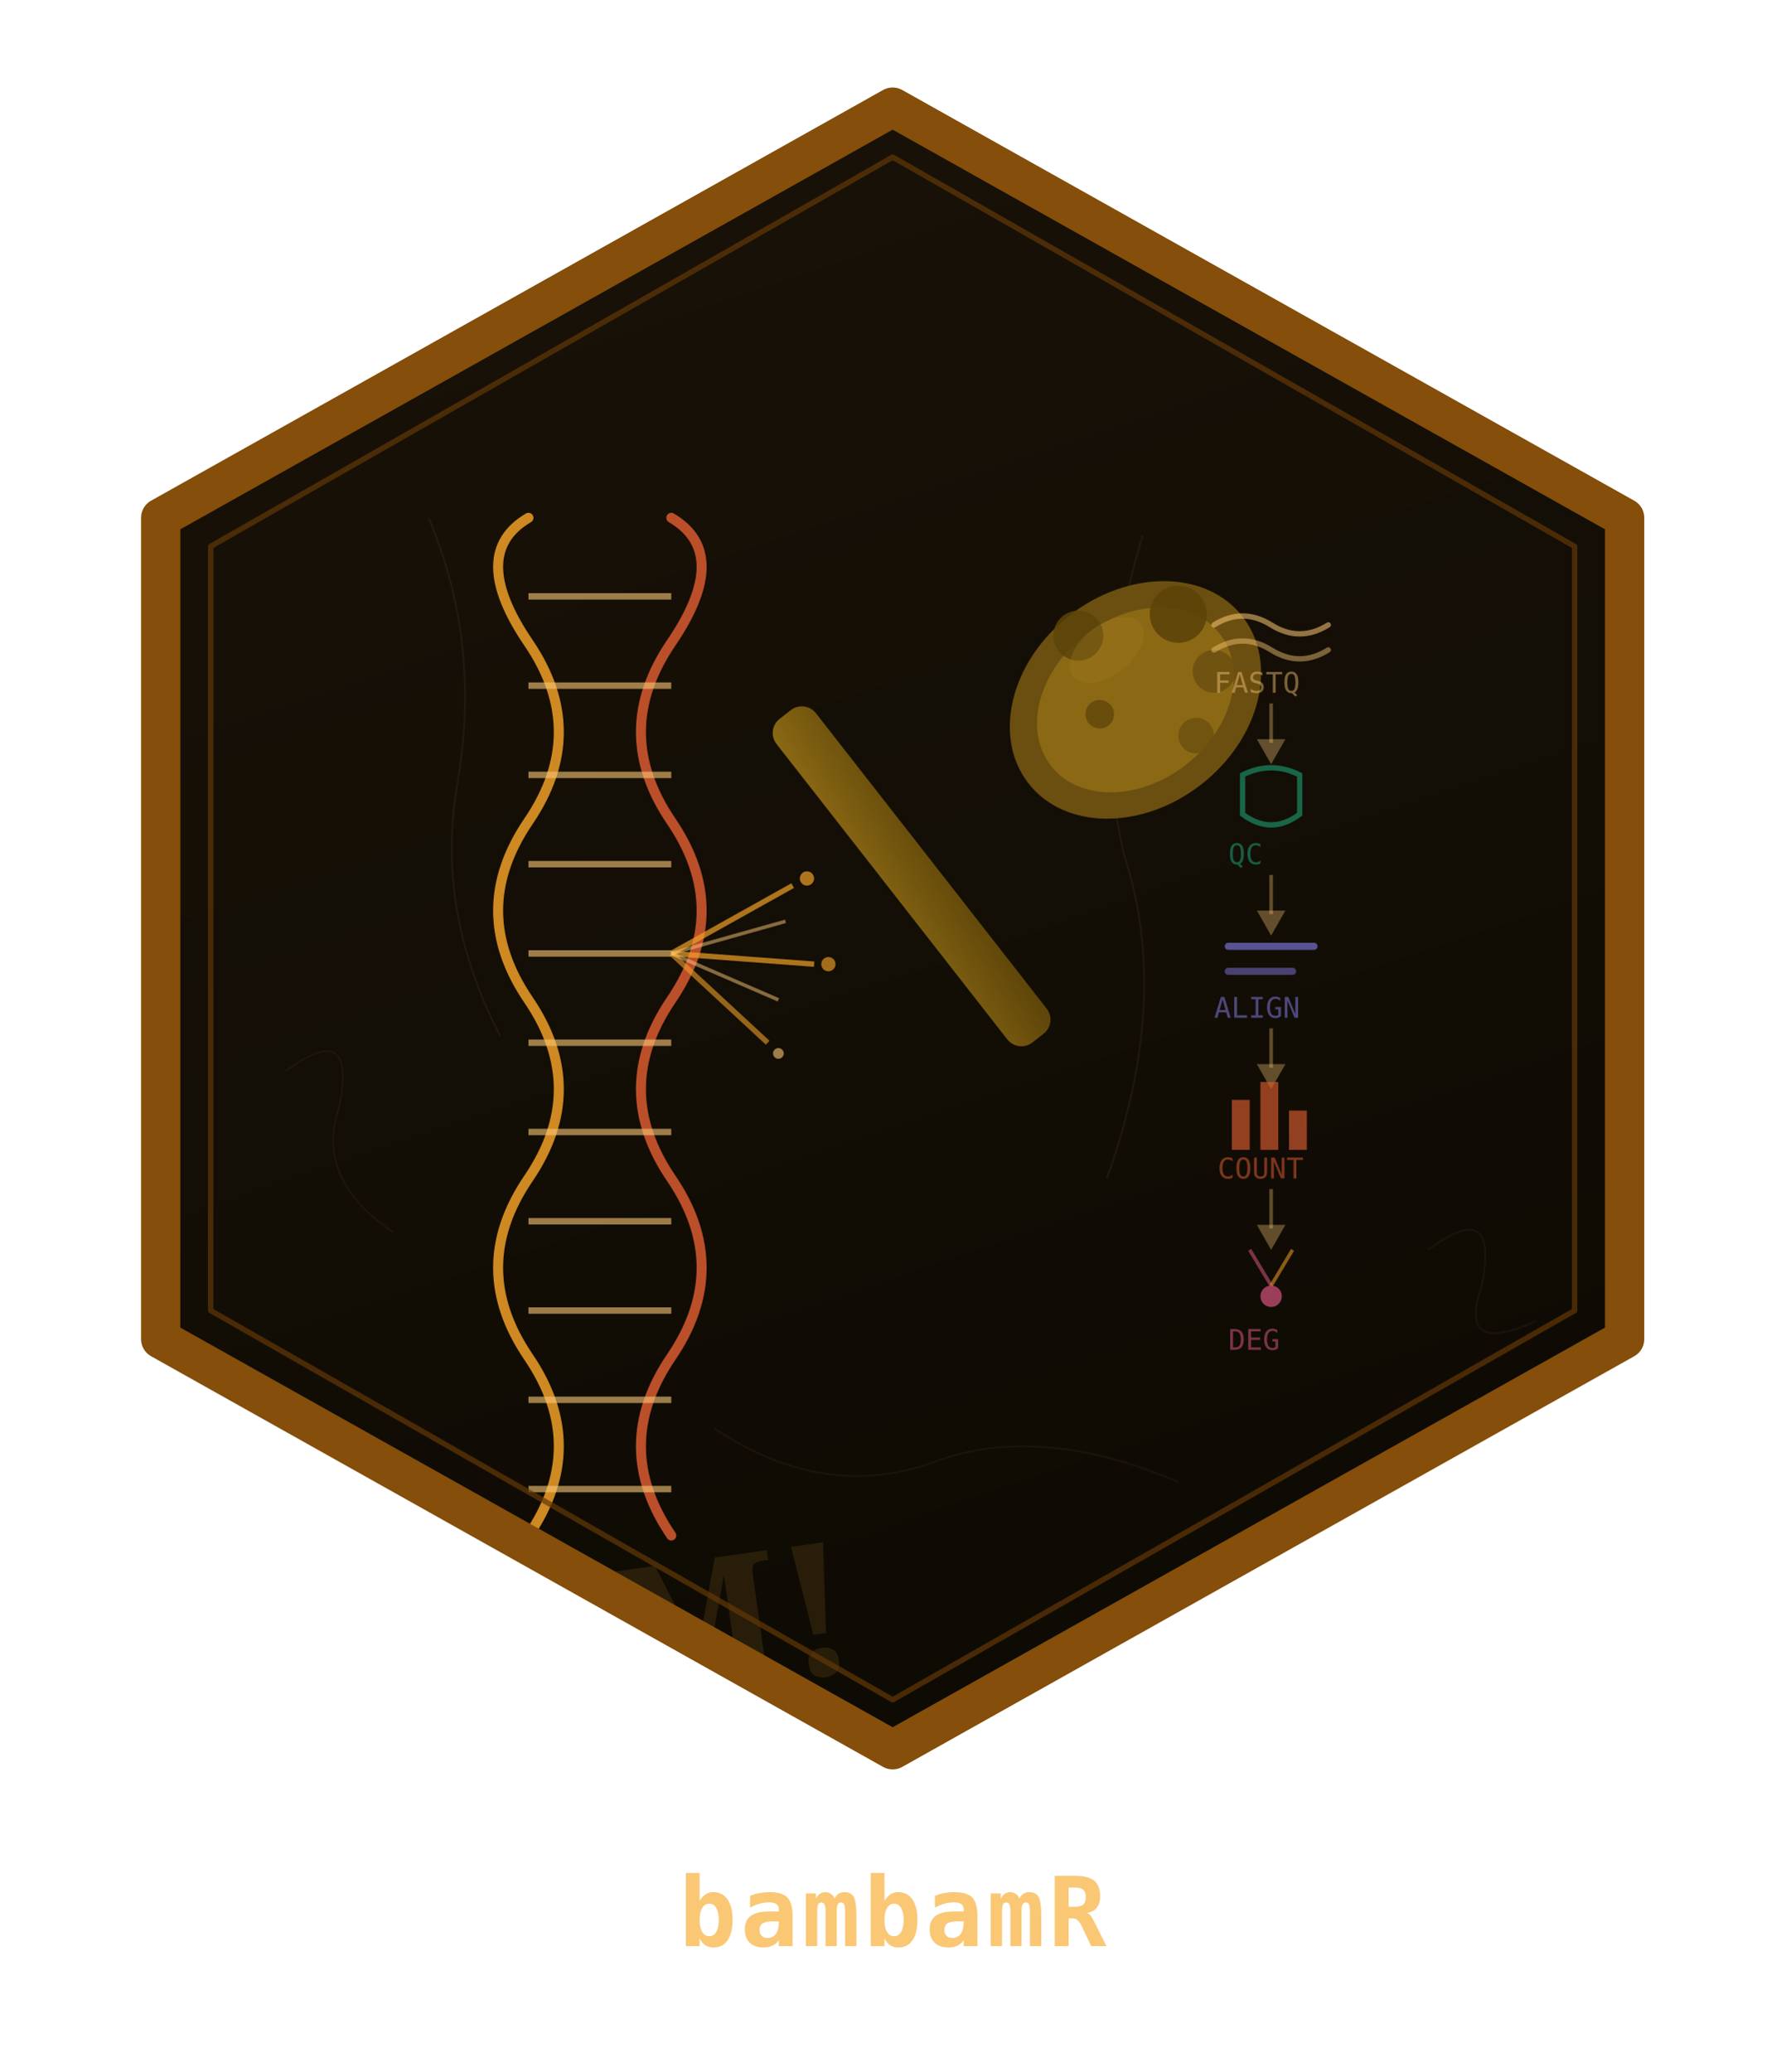
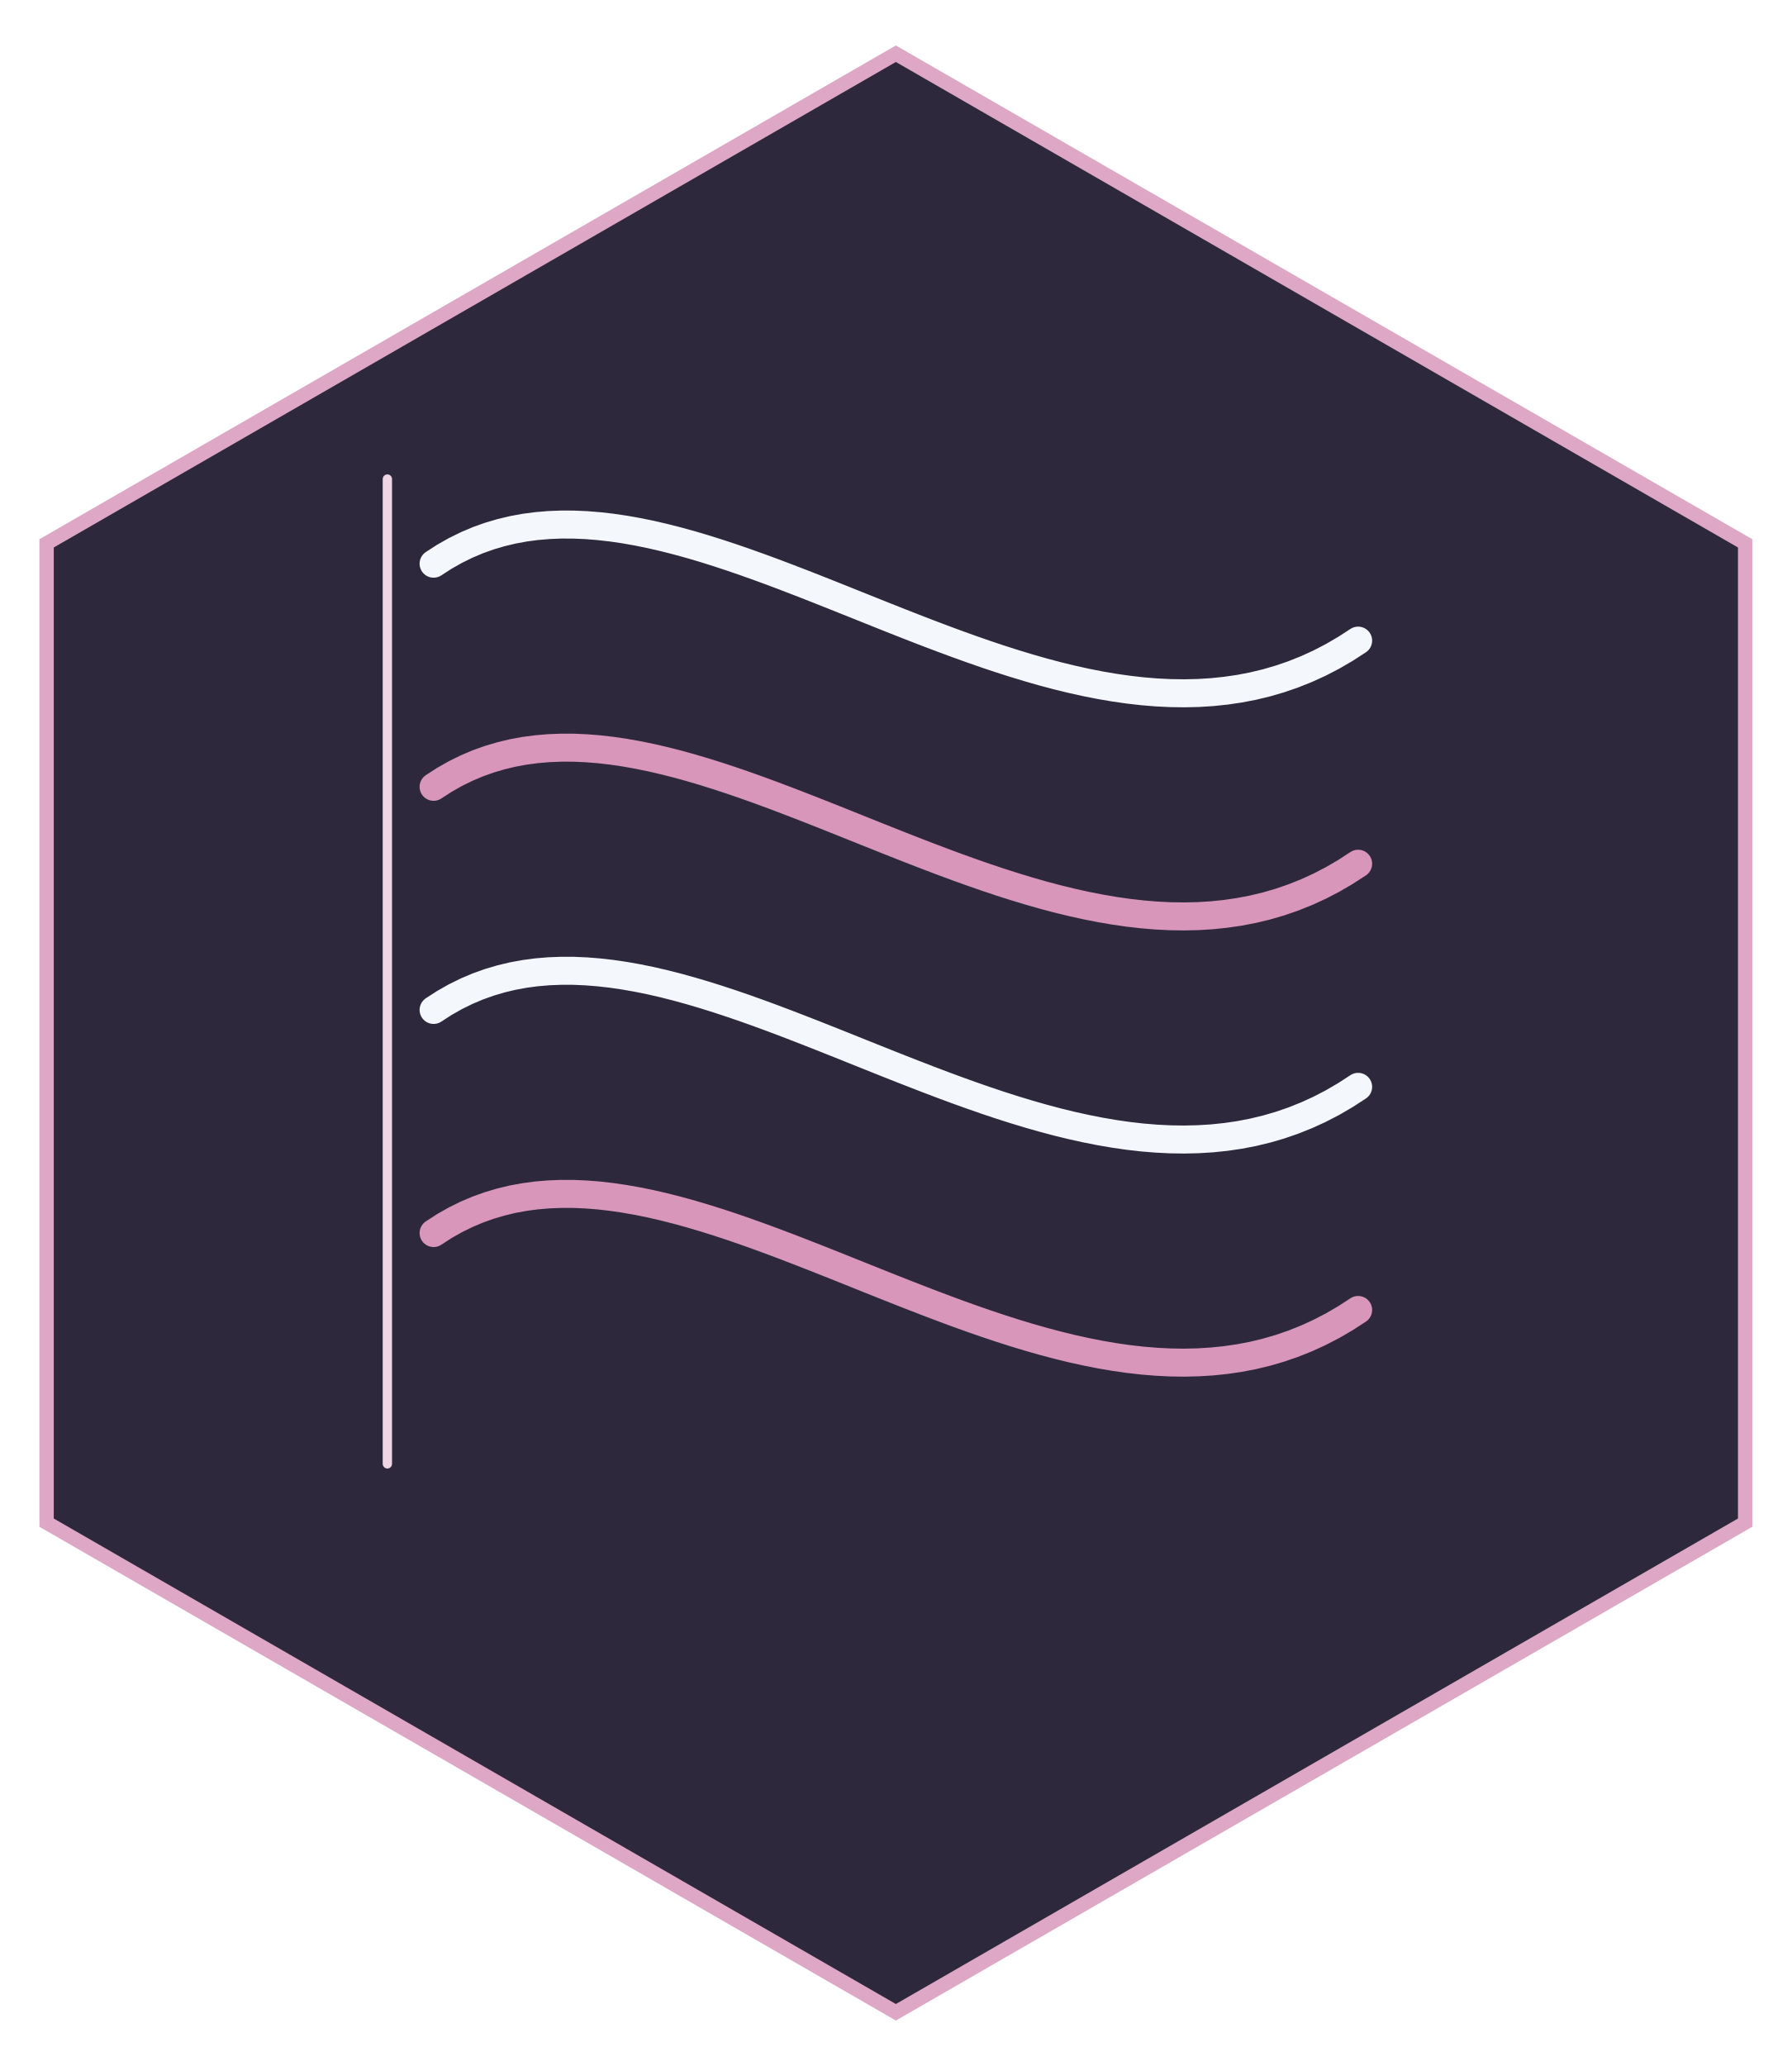
- <svg xmlns="http://www.w3.org/2000/svg" width="500" height="580" viewBox="0 0 500 580">
-   <defs>
-     <linearGradient id="bgbam" x1="0" y1="0" x2="0.3" y2="1">
-       <stop offset="0%" stop-color="#1a1208" />
-       <stop offset="100%" stop-color="#0e0b04" />
-     </linearGradient>
-     <linearGradient id="club-g" x1="0" y1="0" x2="1" y2="1">
-       <stop offset="0%" stop-color="#8B6914" />
-       <stop offset="100%" stop-color="#5C4409" />
-     </linearGradient>
-     <clipPath id="hexbam">
-       <polygon points="250,30 455,145 455,375 250,490 45,375 45,145" />
-     </clipPath>
-   </defs>
-   <polygon points="250,30 455,145 455,375 250,490 45,375 45,145" fill="url(#bgbam)" />
-   <g clip-path="url(#hexbam)">
-     <path d="M120,145 Q135,180 128,220 Q122,255 140,290" fill="none" stroke="#FAC775" stroke-width="0.5" opacity="0.06" />
-     <path d="M320,150 Q305,200 315,240 Q328,280 310,330" fill="none" stroke="#FAC775" stroke-width="0.5" opacity="0.06" />
-     <path d="M200,400 Q230,420 260,410 Q290,398 330,415" fill="none" stroke="#FAC775" stroke-width="0.5" opacity="0.05" />
-     <path d="M80,300 Q100,285 95,310 Q88,330 110,345" fill="none" stroke="#FAC775" stroke-width="0.5" opacity="0.05" />
-     <path d="M400,350 Q420,335 415,360 Q408,380 430,370" fill="none" stroke="#FAC775" stroke-width="0.5" opacity="0.05" />
-     <path d="M148,430 Q165,405 148,380 Q131,355 148,330 Q165,305 148,280 Q131,255 148,230 Q165,205 148,180 Q131,155 148,145" fill="none" stroke="#EF9F27" stroke-width="2.8" opacity="0.85" stroke-linecap="round" />
-     <path d="M188,430 Q171,405 188,380 Q205,355 188,330 Q171,305 188,280 Q205,255 188,230 Q171,205 188,180 Q205,155 188,145" fill="none" stroke="#D85A30" stroke-width="2.8" opacity="0.85" stroke-linecap="round" />
-     <line x1="148" y1="417" x2="188" y2="417" stroke="#FAC775" stroke-width="1.8" opacity="0.6" />
-     <line x1="148" y1="392" x2="188" y2="392" stroke="#FAC775" stroke-width="1.8" opacity="0.6" />
-     <line x1="148" y1="367" x2="188" y2="367" stroke="#FAC775" stroke-width="1.8" opacity="0.6" />
-     <line x1="148" y1="342" x2="188" y2="342" stroke="#FAC775" stroke-width="1.8" opacity="0.6" />
-     <line x1="148" y1="317" x2="188" y2="317" stroke="#FAC775" stroke-width="1.8" opacity="0.6" />
-     <line x1="148" y1="292" x2="188" y2="292" stroke="#FAC775" stroke-width="1.8" opacity="0.6" />
-     <line x1="148" y1="267" x2="188" y2="267" stroke="#FAC775" stroke-width="1.8" opacity="0.6" />
-     <line x1="148" y1="242" x2="188" y2="242" stroke="#FAC775" stroke-width="1.8" opacity="0.6" />
-     <line x1="148" y1="217" x2="188" y2="217" stroke="#FAC775" stroke-width="1.8" opacity="0.6" />
-     <line x1="148" y1="192" x2="188" y2="192" stroke="#FAC775" stroke-width="1.8" opacity="0.6" />
-     <line x1="148" y1="167" x2="188" y2="167" stroke="#FAC775" stroke-width="1.8" opacity="0.6" />
-     <line x1="188" y1="267" x2="222" y2="248" stroke="#EF9F27" stroke-width="1.5" opacity="0.7" />
-     <line x1="188" y1="267" x2="228" y2="270" stroke="#EF9F27" stroke-width="1.5" opacity="0.7" />
-     <line x1="188" y1="267" x2="215" y2="292" stroke="#EF9F27" stroke-width="1.5" opacity="0.6" />
-     <line x1="188" y1="267" x2="220" y2="258" stroke="#FAC775" stroke-width="1" opacity="0.5" />
-     <line x1="188" y1="267" x2="218" y2="280" stroke="#FAC775" stroke-width="1" opacity="0.5" />
-     <circle cx="226" cy="246" r="2" fill="#EF9F27" opacity="0.7" />
-     <circle cx="232" cy="270" r="2" fill="#EF9F27" opacity="0.65" />
-     <circle cx="218" cy="295" r="1.5" fill="#FAC775" opacity="0.6" />
-     <rect x="248" y="188" width="14" height="115" rx="5" fill="url(#club-g)" transform="rotate(-38 255 245)" />
-     <ellipse cx="318" cy="196" rx="38" ry="30" fill="#6B4F10" transform="rotate(-38 318 196)" />
-     <ellipse cx="318" cy="196" rx="30" ry="23" fill="#8B6914" transform="rotate(-38 318 196)" />
-     <circle cx="330" cy="172" r="8" fill="#5C4409" opacity="0.9" />
-     <circle cx="340" cy="188" r="6" fill="#6B4F10" opacity="0.85" />
-     <circle cx="302" cy="178" r="7" fill="#5C4409" opacity="0.85" />
-     <circle cx="335" cy="206" r="5" fill="#6B4F10" opacity="0.8" />
-     <circle cx="308" cy="200" r="4" fill="#5C4409" opacity="0.75" />
-     <ellipse cx="310" cy="182" rx="12" ry="7" fill="#A07820" opacity="0.3" transform="rotate(-38 310 182)" />
-     <path d="M340,175 Q348,170 356,175 Q364,180 372,175" fill="none" stroke="#FAC775" stroke-width="1.5" opacity="0.55" stroke-linecap="round" />
-     <path d="M340,182 Q348,177 356,182 Q364,187 372,182" fill="none" stroke="#FAC775" stroke-width="1.5" opacity="0.45" stroke-linecap="round" />
-     <text font-family="monospace" font-size="8" fill="#FAC775" opacity="0.45" x="340" y="194">FASTQ</text>
-     <line x1="356" y1="197" x2="356" y2="208" stroke="#FAC775" stroke-width="1" opacity="0.35" />
-     <polygon points="352,207 356,214 360,207" fill="#FAC775" opacity="0.35" />
-     <path d="M348,217 Q356,213 364,217 L364,228 Q356,234 348,228 Z" fill="none" stroke="#1D9E75" stroke-width="1.5" opacity="0.6" />
-     <text font-family="monospace" font-size="8" fill="#1D9E75" opacity="0.55" x="344" y="242">QC</text>
-     <line x1="356" y1="245" x2="356" y2="256" stroke="#FAC775" stroke-width="1" opacity="0.35" />
-     <polygon points="352,255 356,262 360,255" fill="#FAC775" opacity="0.35" />
-     <line x1="344" y1="265" x2="368" y2="265" stroke="#7F77DD" stroke-width="2" opacity="0.65" stroke-linecap="round" />
-     <line x1="344" y1="272" x2="362" y2="272" stroke="#7F77DD" stroke-width="2" opacity="0.5" stroke-linecap="round" />
-     <text font-family="monospace" font-size="8" fill="#7F77DD" opacity="0.55" x="340" y="285">ALIGN</text>
-     <line x1="356" y1="288" x2="356" y2="299" stroke="#FAC775" stroke-width="1" opacity="0.35" />
-     <polygon points="352,298 356,305 360,298" fill="#FAC775" opacity="0.35" />
-     <rect x="345" y="308" width="5" height="14" fill="#D85A30" opacity="0.65" />
-     <rect x="353" y="303" width="5" height="19" fill="#D85A30" opacity="0.65" />
-     <rect x="361" y="311" width="5" height="11" fill="#D85A30" opacity="0.65" />
-     <text font-family="monospace" font-size="8" fill="#D85A30" opacity="0.55" x="341" y="330">COUNT</text>
-     <line x1="356" y1="333" x2="356" y2="344" stroke="#FAC775" stroke-width="1" opacity="0.35" />
-     <polygon points="352,343 356,350 360,343" fill="#FAC775" opacity="0.35" />
-     <circle cx="356" cy="363" r="3" fill="#D4537E" opacity="0.7" />
-     <line x1="356" y1="360" x2="350" y2="350" stroke="#D4537E" stroke-width="1" opacity="0.55" />
-     <line x1="356" y1="360" x2="362" y2="350" stroke="#EF9F27" stroke-width="1" opacity="0.55" />
-     <text font-family="monospace" font-size="8" fill="#D4537E" opacity="0.55" x="344" y="378">DEG</text>
-     <text font-family="Georgia, serif" font-weight="700" font-size="52" fill="#EF9F27" text-anchor="middle" x="168" y="478" opacity="0.12" transform="rotate(-8 168 460)">BAM!</text>
-   </g>
-   <polygon points="250,30 455,145 455,375 250,490 45,375 45,145" fill="none" stroke="#854F0B" stroke-width="11" stroke-linejoin="round" />
-   <polygon points="250,44 441,153 441,367 250,476 59,367 59,153" fill="none" stroke="#633806" stroke-width="1.5" stroke-linejoin="round" opacity="0.7" />
-   <text font-family="monospace" font-weight="700" font-size="27" fill="#FAC775" text-anchor="middle" x="250" y="545" letter-spacing="1">bambamR</text>
+ <svg xmlns="http://www.w3.org/2000/svg" width="432" height="498" viewBox="0 0 432 498">
+   <path fill-rule="nonzero" fill="rgb(100%, 100%, 100%)" fill-opacity="1" d="M 216 4.98 L 427.68 126.988 L 427.68 371.012 L 216 493.02 L 4.32 371.012 L 4.32 126.988 Z M 216 4.98 " />
+   <path fill-rule="nonzero" fill="rgb(86.667%, 65.49%, 77.255%)" fill-opacity="1" d="M 216 10.957 L 422.496 129.977 L 422.496 368.023 L 216 487.043 L 9.504 368.023 L 9.504 129.977 Z M 216 10.957 " />
+   <path fill-rule="nonzero" fill="rgb(18.039%, 15.686%, 23.922%)" fill-opacity="1" d="M 216 14.941 L 419.039 131.969 L 419.039 366.031 L 216 483.059 L 12.961 366.031 L 12.961 131.969 Z M 216 14.941 " />
+   <path fill="none" stroke-width="6.75" stroke-linecap="round" stroke-linejoin="round" stroke="rgb(84.314%, 58.824%, 72.941%)" stroke-opacity="1" stroke-miterlimit="10" d="M 104.543 297.219 L 107.148 295.535 L 109.797 294.035 L 112.484 292.711 L 115.207 291.559 L 117.973 290.57 L 120.773 289.738 L 123.609 289.062 L 126.48 288.535 L 129.387 288.148 L 132.324 287.902 L 135.297 287.785 L 138.297 287.793 L 141.332 287.922 L 144.391 288.164 L 147.48 288.52 L 150.594 288.977 L 153.734 289.531 L 156.902 290.176 L 160.09 290.91 L 163.305 291.727 L 166.539 292.617 L 169.793 293.582 L 173.07 294.605 L 176.363 295.691 L 179.672 296.832 L 183 298.02 L 186.344 299.25 L 189.703 300.516 L 193.074 301.816 L 196.461 303.141 L 199.855 304.484 L 203.266 305.844 L 206.68 307.215 L 210.105 308.586 L 213.539 309.957 L 216.977 311.32 L 220.422 312.668 L 223.871 314 L 227.324 315.309 L 230.777 316.586 L 234.234 317.828 L 237.691 319.031 L 241.145 320.184 L 244.602 321.289 L 248.051 322.336 L 251.5 323.316 L 254.945 324.23 L 258.383 325.074 L 261.812 325.832 L 265.238 326.508 L 268.652 327.094 L 272.055 327.582 L 275.449 327.969 L 278.832 328.246 L 282.203 328.414 L 285.559 328.461 L 288.898 328.383 L 292.223 328.176 L 295.531 327.836 L 298.82 327.355 L 302.09 326.727 L 305.344 325.945 L 308.574 325.008 L 311.781 323.906 L 314.965 322.637 L 318.125 321.191 L 321.262 319.57 L 324.371 317.762 L 327.457 315.762 " />
+   <path fill="none" stroke-width="6.75" stroke-linecap="round" stroke-linejoin="round" stroke="rgb(95.686%, 97.255%, 98.824%)" stroke-opacity="1" stroke-miterlimit="10" d="M 104.543 243.438 L 107.148 241.754 L 109.797 240.254 L 112.484 238.93 L 115.207 237.777 L 117.973 236.789 L 120.773 235.957 L 123.609 235.281 L 126.48 234.754 L 129.387 234.367 L 132.324 234.121 L 135.297 234.004 L 138.297 234.012 L 141.332 234.141 L 144.391 234.387 L 147.48 234.738 L 150.594 235.195 L 153.734 235.75 L 156.902 236.395 L 160.09 237.129 L 163.305 237.945 L 166.539 238.84 L 169.793 239.801 L 173.07 240.828 L 176.363 241.914 L 179.672 243.051 L 183 244.238 L 186.344 245.469 L 189.703 246.738 L 193.074 248.035 L 196.461 249.359 L 199.855 250.703 L 203.266 252.062 L 206.68 253.434 L 210.105 254.805 L 213.539 256.176 L 216.977 257.539 L 220.422 258.887 L 223.871 260.219 L 227.324 261.527 L 230.777 262.805 L 234.234 264.047 L 237.691 265.25 L 241.145 266.406 L 244.602 267.508 L 248.051 268.555 L 251.5 269.535 L 254.945 270.453 L 258.383 271.293 L 261.812 272.051 L 265.238 272.727 L 268.652 273.312 L 272.055 273.801 L 275.449 274.188 L 278.832 274.465 L 282.203 274.633 L 285.559 274.68 L 288.898 274.602 L 292.223 274.398 L 295.531 274.055 L 298.82 273.574 L 302.09 272.945 L 305.344 272.164 L 308.574 271.227 L 311.781 270.125 L 314.965 268.855 L 318.125 267.414 L 321.262 265.789 L 324.371 263.98 L 327.457 261.98 " />
+   <path fill="none" stroke-width="6.75" stroke-linecap="round" stroke-linejoin="round" stroke="rgb(84.314%, 58.824%, 72.941%)" stroke-opacity="1" stroke-miterlimit="10" d="M 104.543 189.656 L 107.148 187.973 L 109.797 186.473 L 112.484 185.152 L 115.207 183.996 L 117.973 183.008 L 120.773 182.18 L 123.609 181.5 L 126.48 180.973 L 129.387 180.59 L 132.324 180.34 L 135.297 180.223 L 138.297 180.23 L 141.332 180.359 L 144.391 180.605 L 147.48 180.957 L 150.594 181.414 L 153.734 181.969 L 156.902 182.617 L 160.09 183.352 L 163.305 184.164 L 166.539 185.059 L 169.793 186.02 L 173.07 187.047 L 176.363 188.133 L 179.672 189.27 L 183 190.457 L 186.344 191.688 L 189.703 192.957 L 193.074 194.254 L 196.461 195.578 L 199.855 196.922 L 203.266 198.281 L 206.68 199.652 L 210.105 201.023 L 213.539 202.395 L 216.977 203.758 L 220.422 205.109 L 223.871 206.438 L 227.324 207.746 L 230.777 209.023 L 234.234 210.266 L 237.691 211.469 L 241.145 212.625 L 244.602 213.727 L 248.051 214.773 L 251.5 215.758 L 254.945 216.672 L 258.383 217.512 L 261.812 218.273 L 265.238 218.945 L 268.652 219.531 L 272.055 220.02 L 275.449 220.406 L 278.832 220.688 L 282.203 220.852 L 285.559 220.898 L 288.898 220.824 L 292.223 220.617 L 295.531 220.273 L 298.82 219.793 L 302.09 219.164 L 305.344 218.383 L 308.574 217.445 L 311.781 216.344 L 314.965 215.074 L 318.125 213.633 L 321.262 212.008 L 324.371 210.199 L 327.457 208.199 " />
+   <path fill="none" stroke-width="6.75" stroke-linecap="round" stroke-linejoin="round" stroke="rgb(95.686%, 97.255%, 98.824%)" stroke-opacity="1" stroke-miterlimit="10" d="M 104.543 135.875 L 107.148 134.195 L 109.797 132.695 L 112.484 131.371 L 115.207 130.215 L 117.973 129.227 L 120.773 128.398 L 123.609 127.723 L 126.48 127.191 L 129.387 126.809 L 132.324 126.559 L 135.297 126.441 L 138.297 126.449 L 141.332 126.578 L 144.391 126.824 L 147.48 127.176 L 150.594 127.633 L 153.734 128.188 L 156.902 128.836 L 160.09 129.57 L 163.305 130.387 L 166.539 131.277 L 169.793 132.238 L 173.07 133.266 L 176.363 134.352 L 179.672 135.492 L 183 136.68 L 186.344 137.906 L 189.703 139.176 L 193.074 140.473 L 196.461 141.797 L 199.855 143.145 L 203.266 144.504 L 206.68 145.871 L 210.105 147.242 L 213.539 148.613 L 216.977 149.977 L 220.422 151.328 L 223.871 152.66 L 227.324 153.965 L 230.777 155.242 L 234.234 156.484 L 237.691 157.688 L 241.145 158.844 L 244.602 159.945 L 248.051 160.992 L 251.5 161.977 L 254.945 162.891 L 258.383 163.73 L 261.812 164.492 L 265.238 165.168 L 268.652 165.75 L 272.055 166.238 L 275.449 166.625 L 278.832 166.906 L 282.203 167.07 L 285.559 167.117 L 288.898 167.043 L 292.223 166.836 L 295.531 166.492 L 298.82 166.012 L 302.09 165.383 L 305.344 164.602 L 308.574 163.664 L 311.781 162.562 L 314.965 161.293 L 318.125 159.852 L 321.262 158.227 L 324.371 156.418 L 327.457 154.422 " />
+   <path fill="none" stroke-width="2.25" stroke-linecap="round" stroke-linejoin="round" stroke="rgb(93.725%, 83.922%, 89.412%)" stroke-opacity="1" stroke-miterlimit="10" d="M 93.398 352.852 L 93.398 115.477 " />
</svg>
